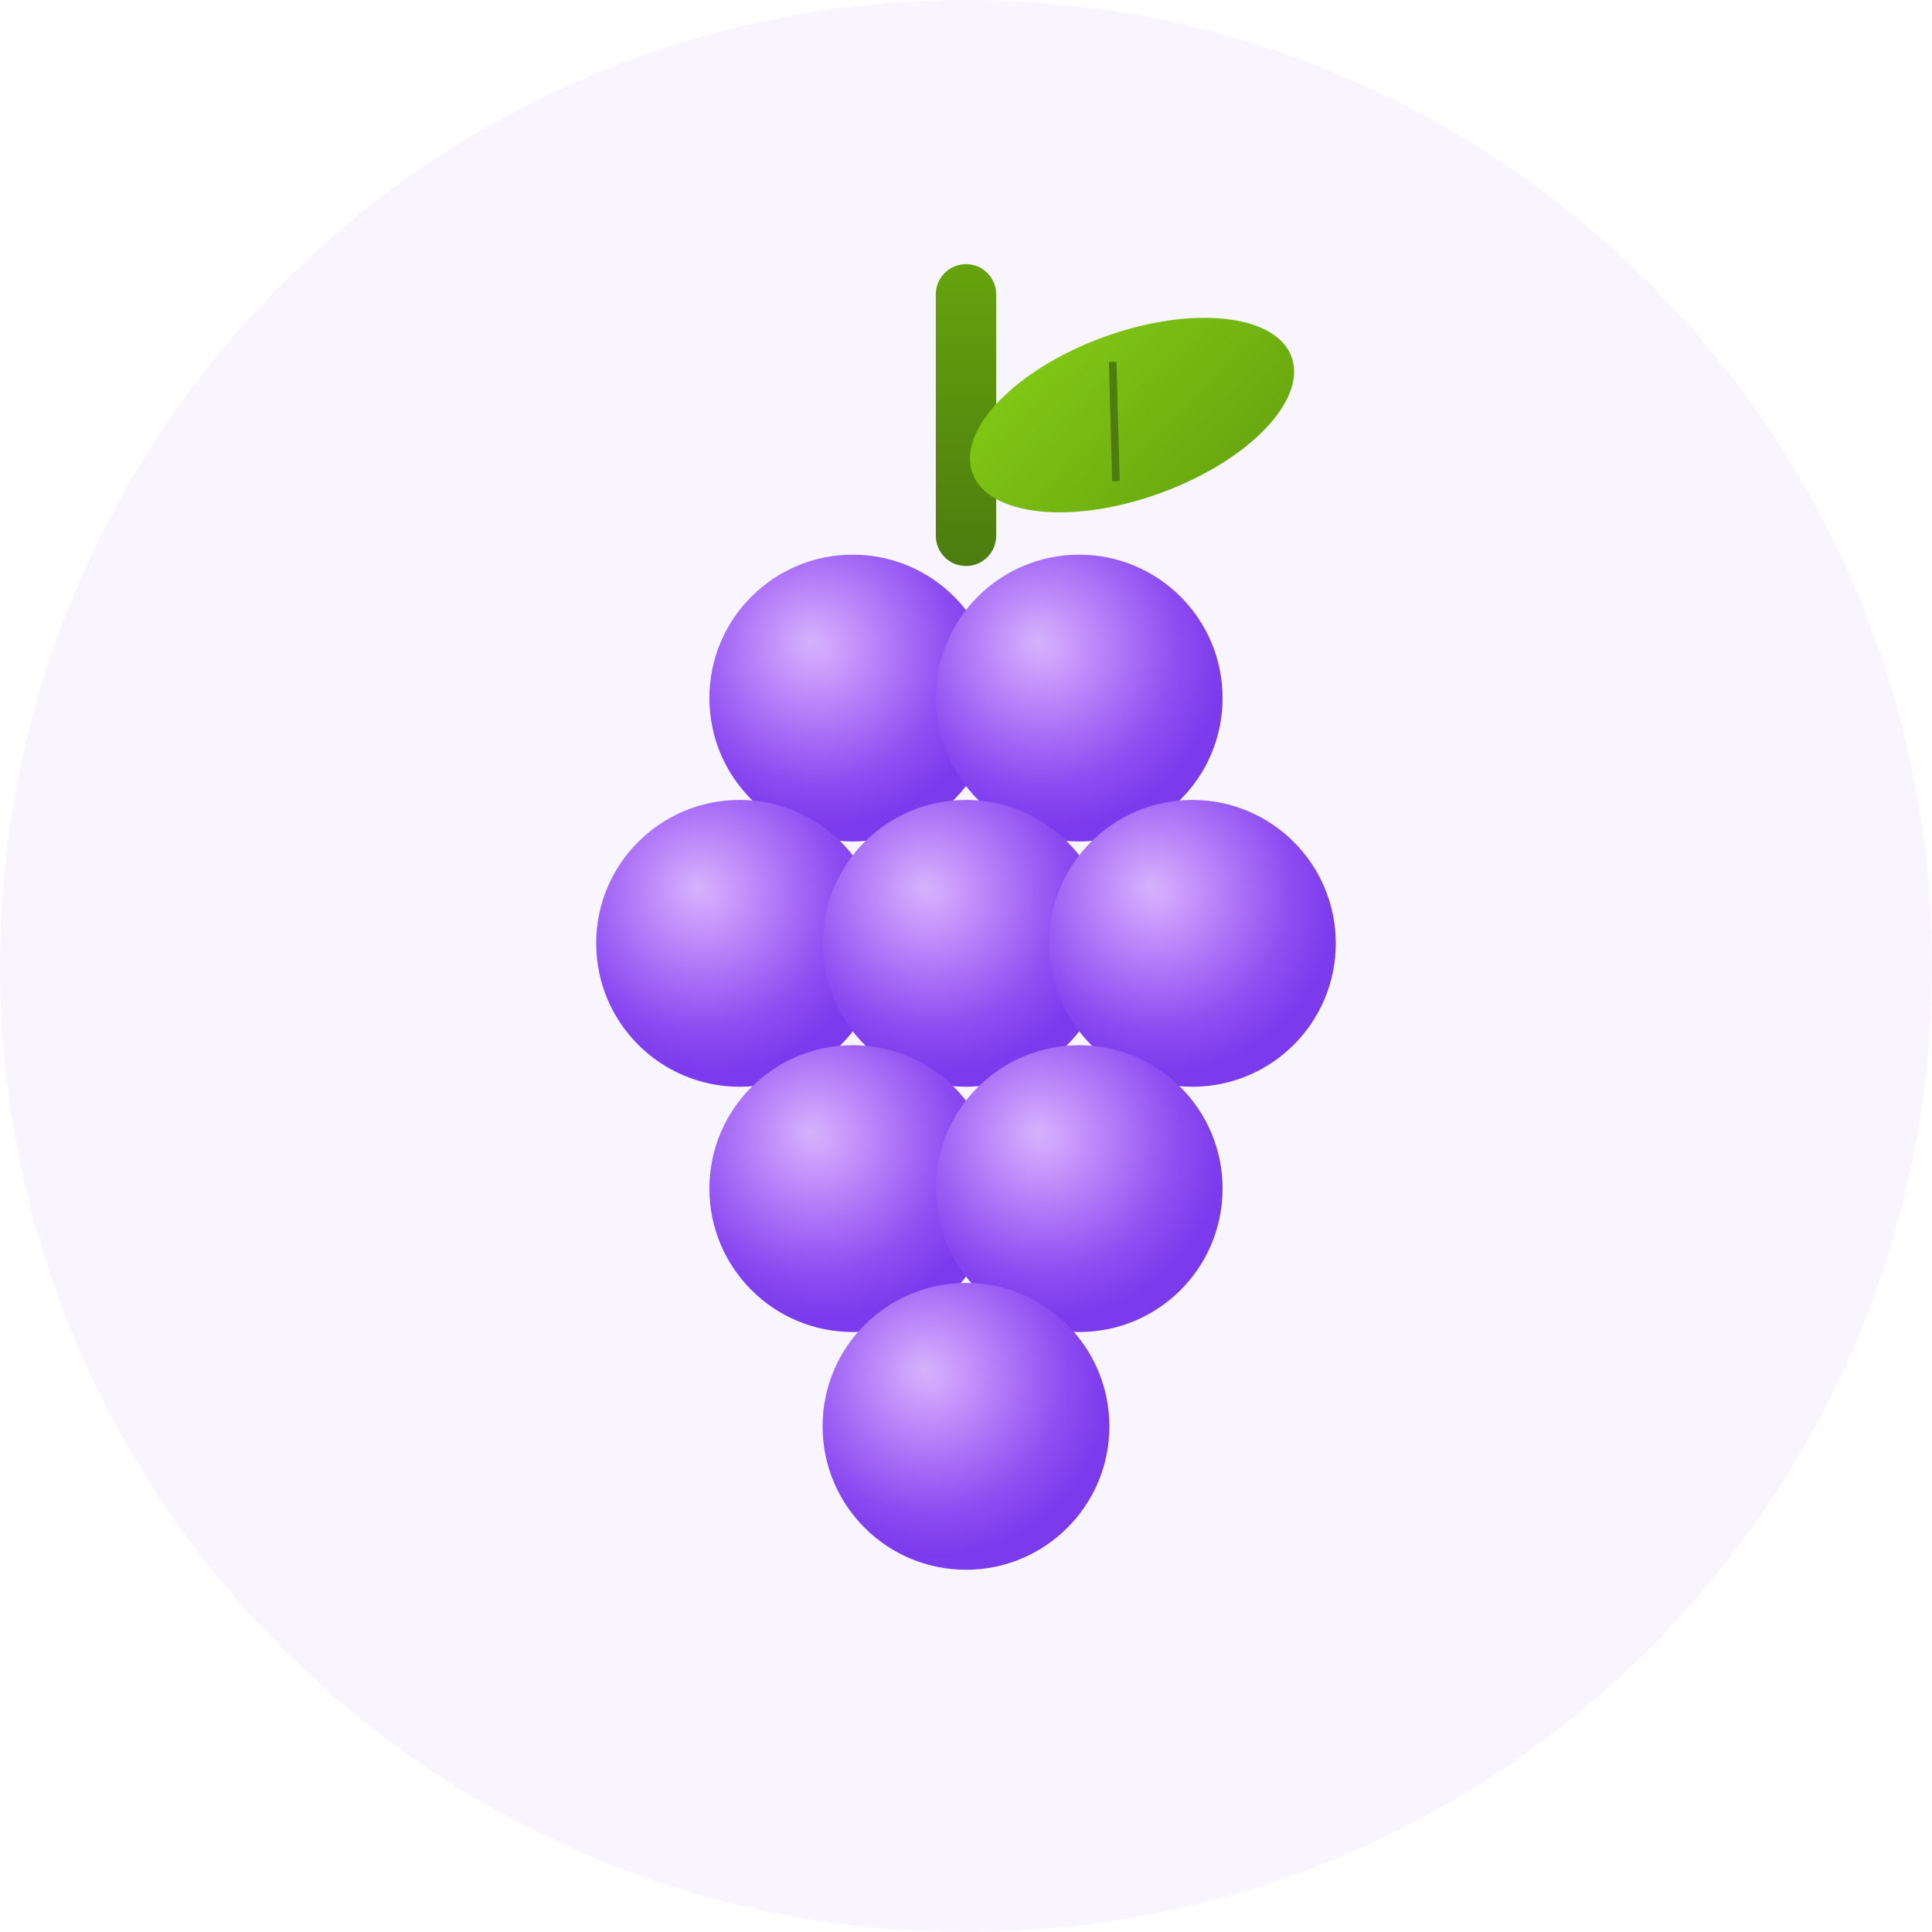
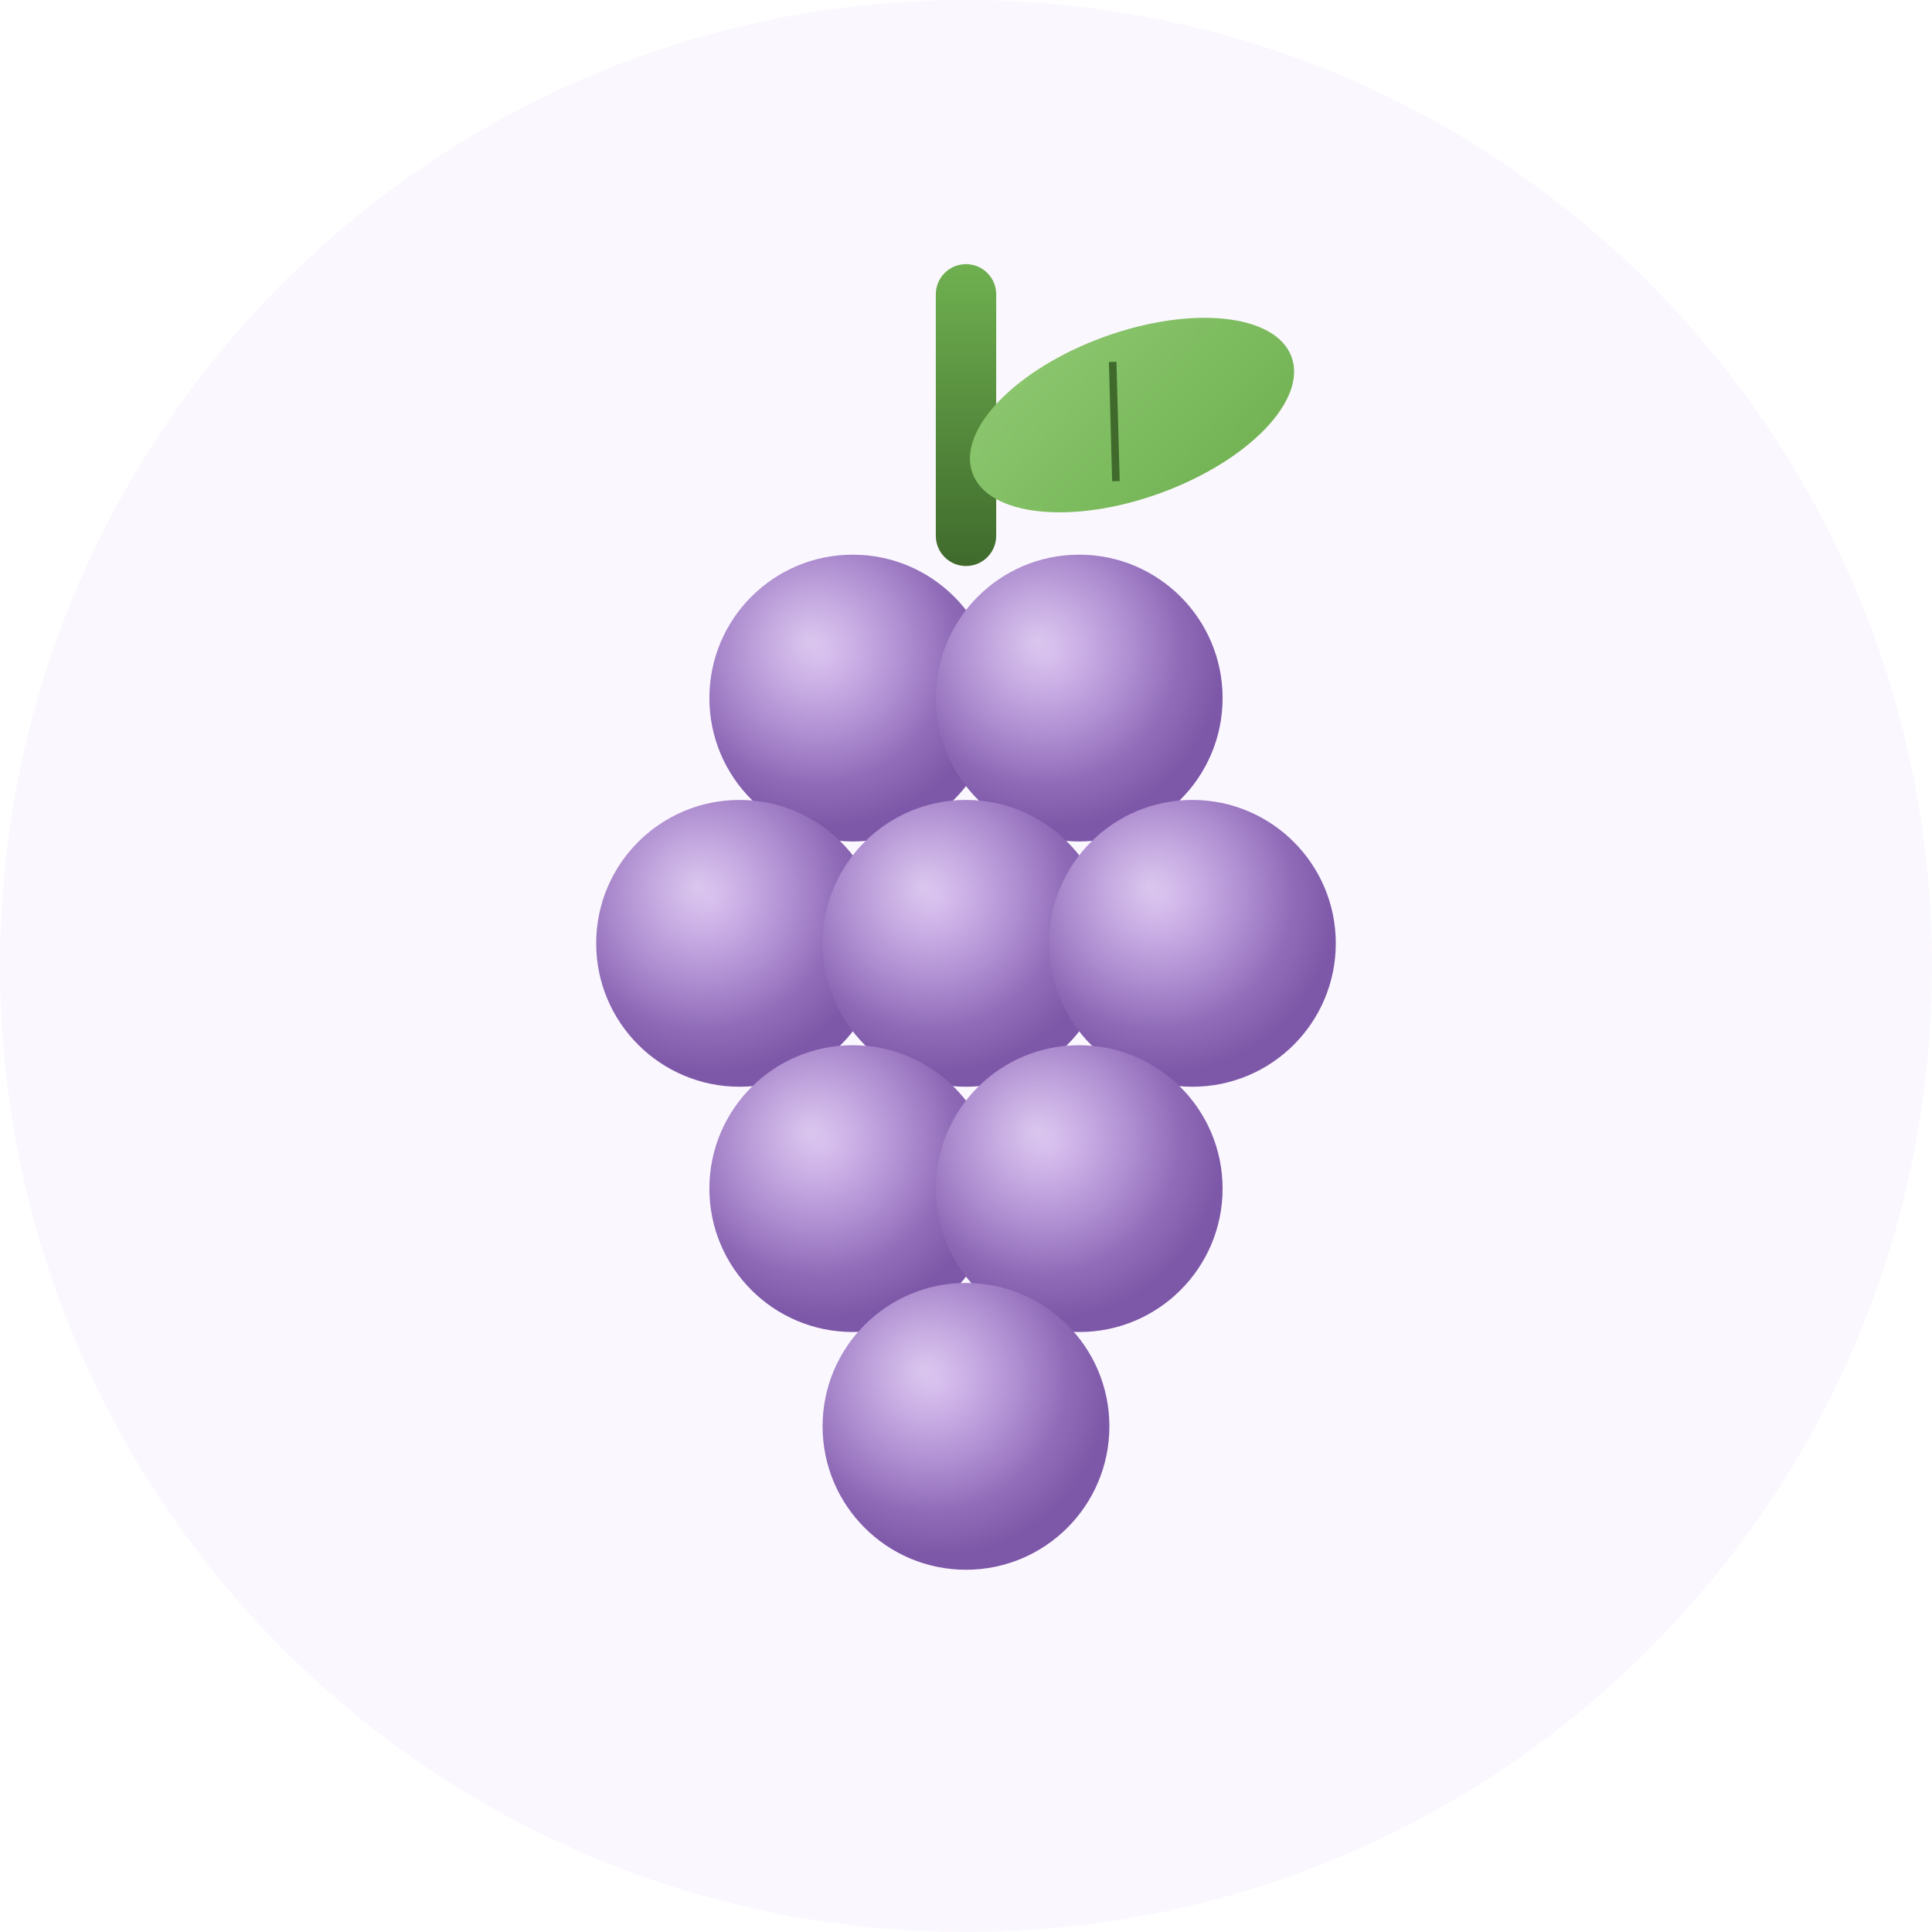
<svg xmlns="http://www.w3.org/2000/svg" viewBox="0 0 512 512" width="512" height="512">
  <defs>
    <radialGradient id="grape" cx="40%" cy="35%" r="60%">
-       <stop offset="0%" stop-color="#c084fc" />
-       <stop offset="100%" stop-color="#7c3aed" />
+       <stop offset="0%" stop-color="#c9a8e8" />
+       <stop offset="100%" stop-color="#7d58a8" />
    </radialGradient>
    <radialGradient id="grapeShine" cx="35%" cy="30%" r="50%">
-       <stop offset="0%" stop-color="#e9d5ff" stop-opacity="0.6" />
-       <stop offset="100%" stop-color="#c084fc" stop-opacity="0" />
+       <stop offset="0%" stop-color="#ebe0f6" stop-opacity="0.6" />
+       <stop offset="100%" stop-color="#c9a8e8" stop-opacity="0" />
    </radialGradient>
    <linearGradient id="stem" x1="0" y1="0" x2="0" y2="1">
-       <stop offset="0%" stop-color="#65a30d" />
-       <stop offset="100%" stop-color="#4d7c0f" />
+       <stop offset="0%" stop-color="#6fb050" />
+       <stop offset="100%" stop-color="#3f6a2c" />
    </linearGradient>
    <linearGradient id="leaf" x1="0" y1="0" x2="1" y2="1">
-       <stop offset="0%" stop-color="#84cc16" />
-       <stop offset="100%" stop-color="#65a30d" />
+       <stop offset="0%" stop-color="#8fc972" />
+       <stop offset="100%" stop-color="#6fb050" />
    </linearGradient>
  </defs>
-   <circle cx="256" cy="256" r="256" fill="#f8f5ff" />
+   <circle cx="256" cy="256" r="256" fill="#fbf7fe" />
  <rect x="248" y="70" width="16" height="80" rx="8" fill="url(#stem)" />
  <ellipse cx="300" cy="110" rx="45" ry="22" fill="url(#leaf)" transform="rotate(-20, 300, 110)" />
-   <line x1="300" y1="95" x2="290" y2="125" stroke="#4d7c0f" stroke-width="2" transform="rotate(-20, 300, 110)" />
+   <line x1="300" y1="95" x2="290" y2="125" stroke="#3f6a2c" stroke-width="2" transform="rotate(-20, 300, 110)" />
  <circle cx="226" cy="185" r="38" fill="url(#grape)" />
  <circle cx="226" cy="185" r="38" fill="url(#grapeShine)" />
  <circle cx="286" cy="185" r="38" fill="url(#grape)" />
  <circle cx="286" cy="185" r="38" fill="url(#grapeShine)" />
  <circle cx="196" cy="250" r="38" fill="url(#grape)" />
  <circle cx="196" cy="250" r="38" fill="url(#grapeShine)" />
  <circle cx="256" cy="250" r="38" fill="url(#grape)" />
  <circle cx="256" cy="250" r="38" fill="url(#grapeShine)" />
  <circle cx="316" cy="250" r="38" fill="url(#grape)" />
  <circle cx="316" cy="250" r="38" fill="url(#grapeShine)" />
  <circle cx="226" cy="315" r="38" fill="url(#grape)" />
  <circle cx="226" cy="315" r="38" fill="url(#grapeShine)" />
  <circle cx="286" cy="315" r="38" fill="url(#grape)" />
  <circle cx="286" cy="315" r="38" fill="url(#grapeShine)" />
  <circle cx="256" cy="378" r="38" fill="url(#grape)" />
  <circle cx="256" cy="378" r="38" fill="url(#grapeShine)" />
</svg>
